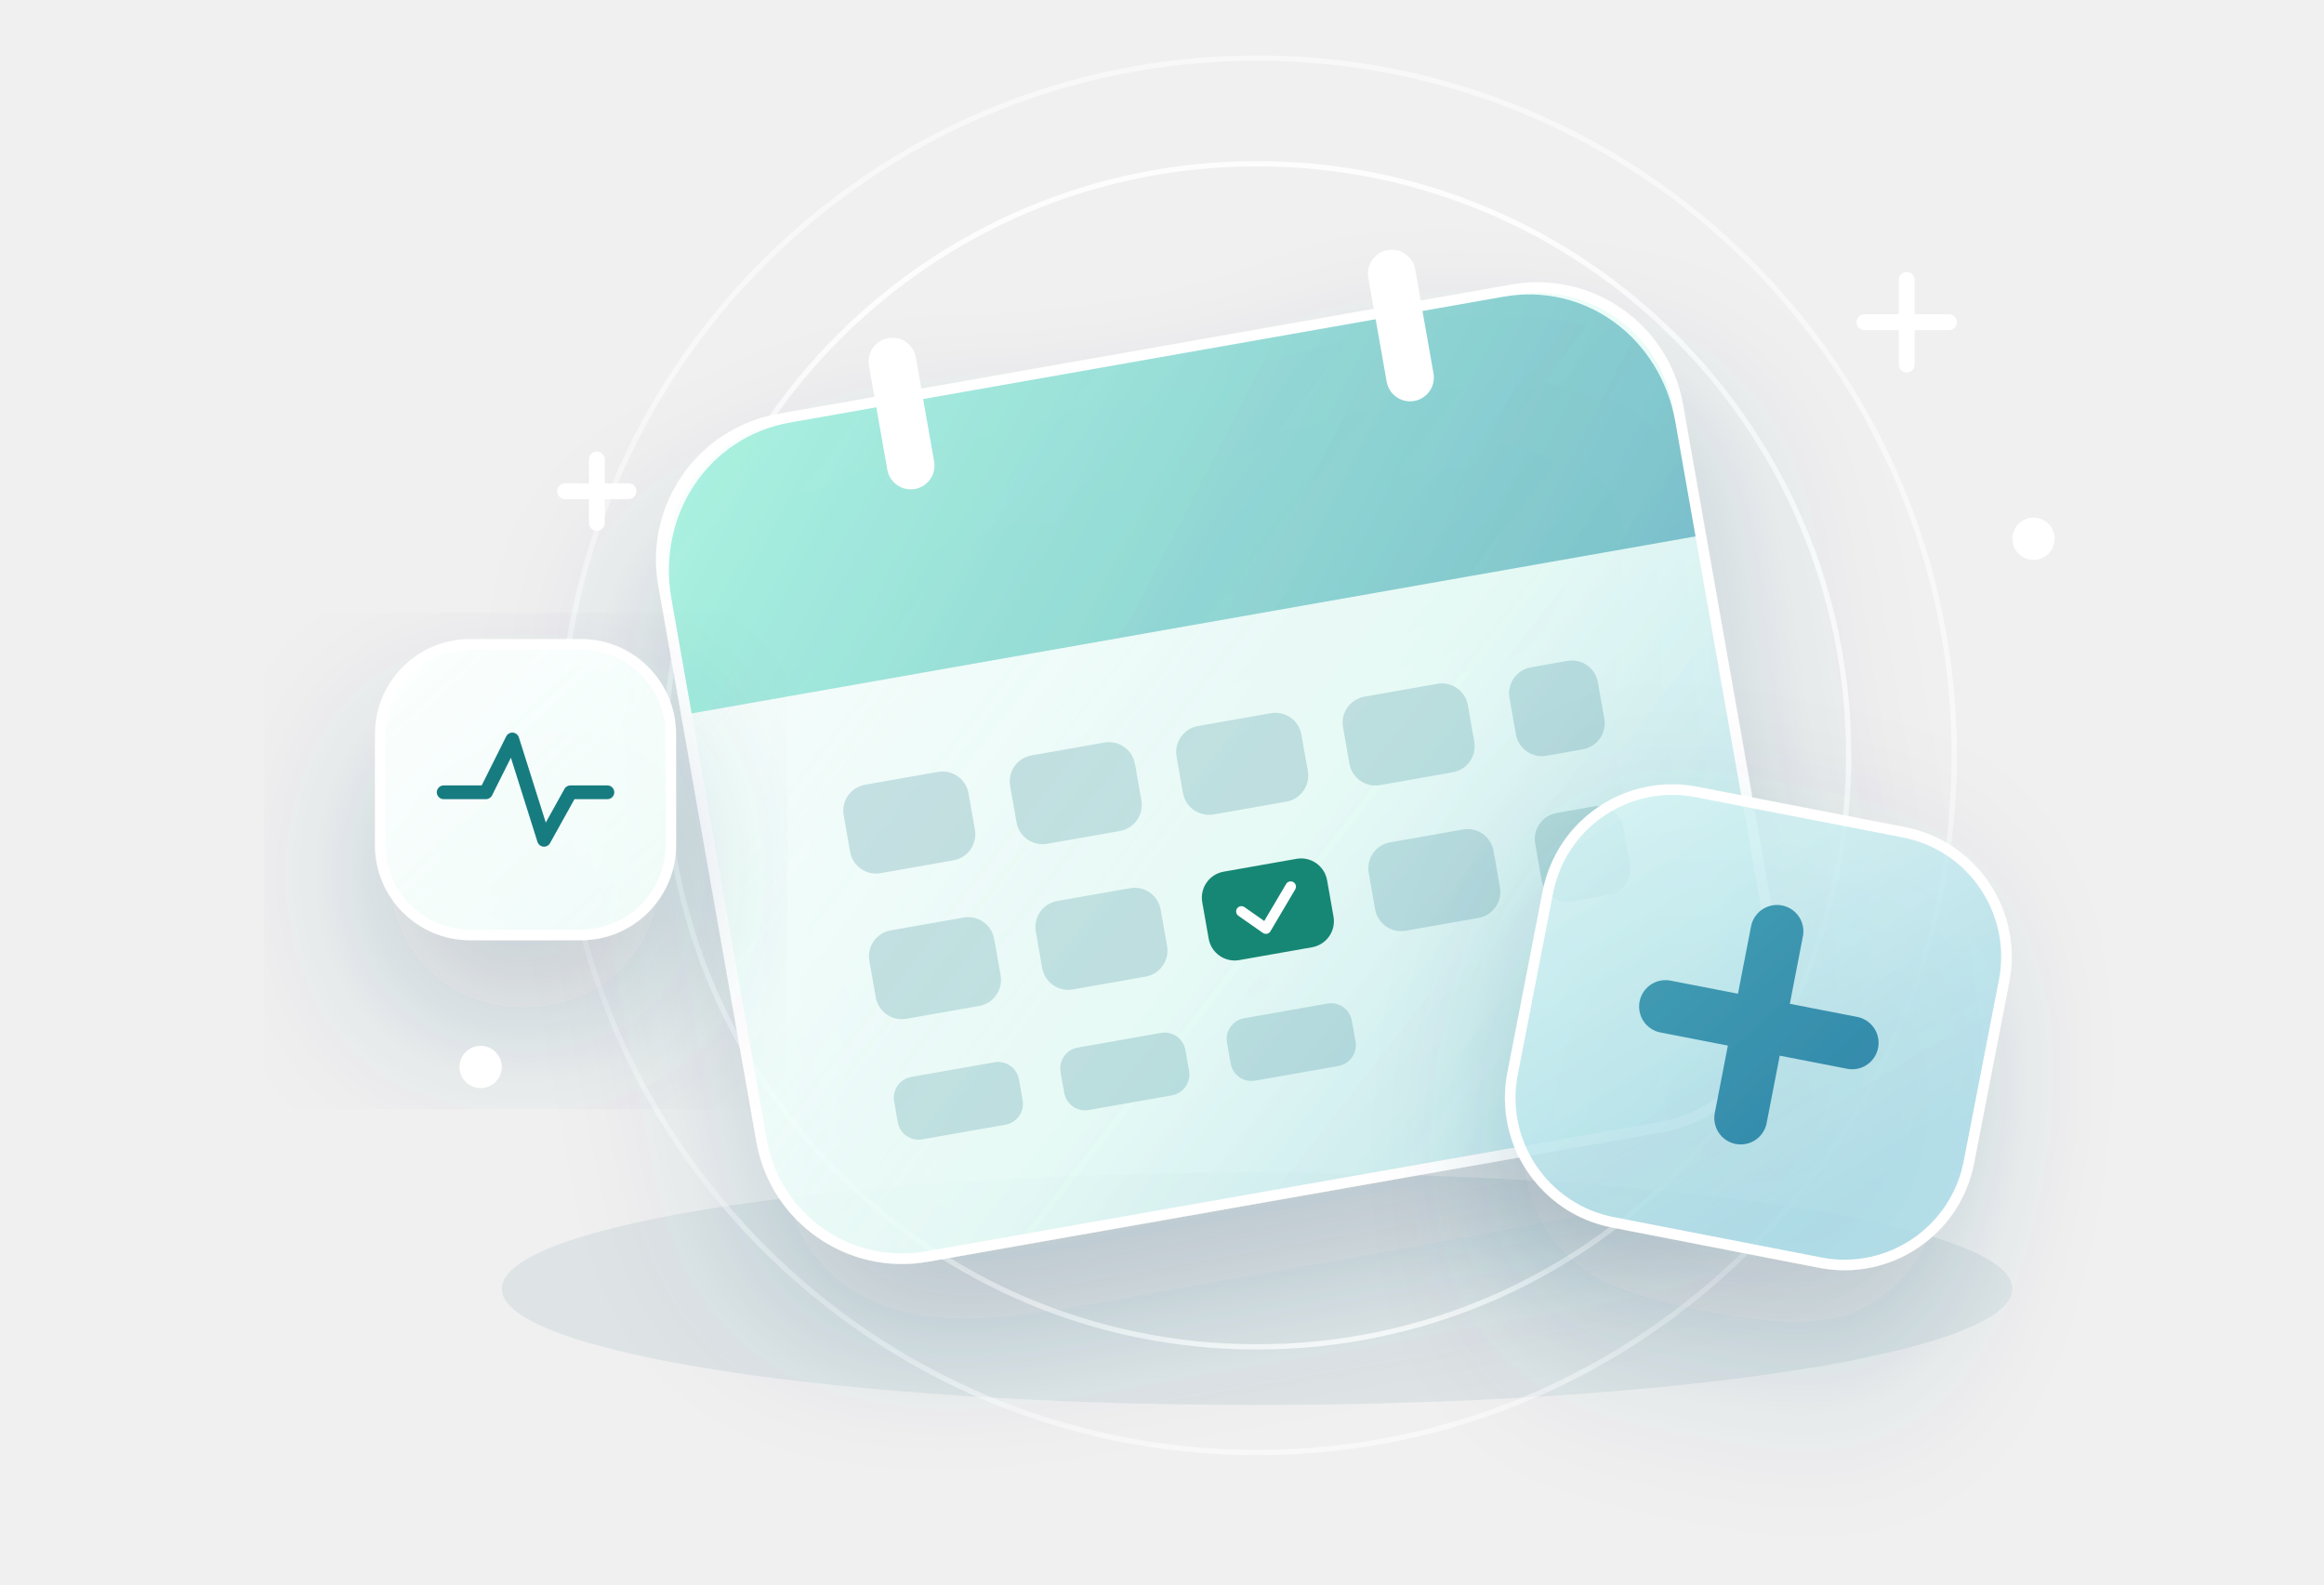
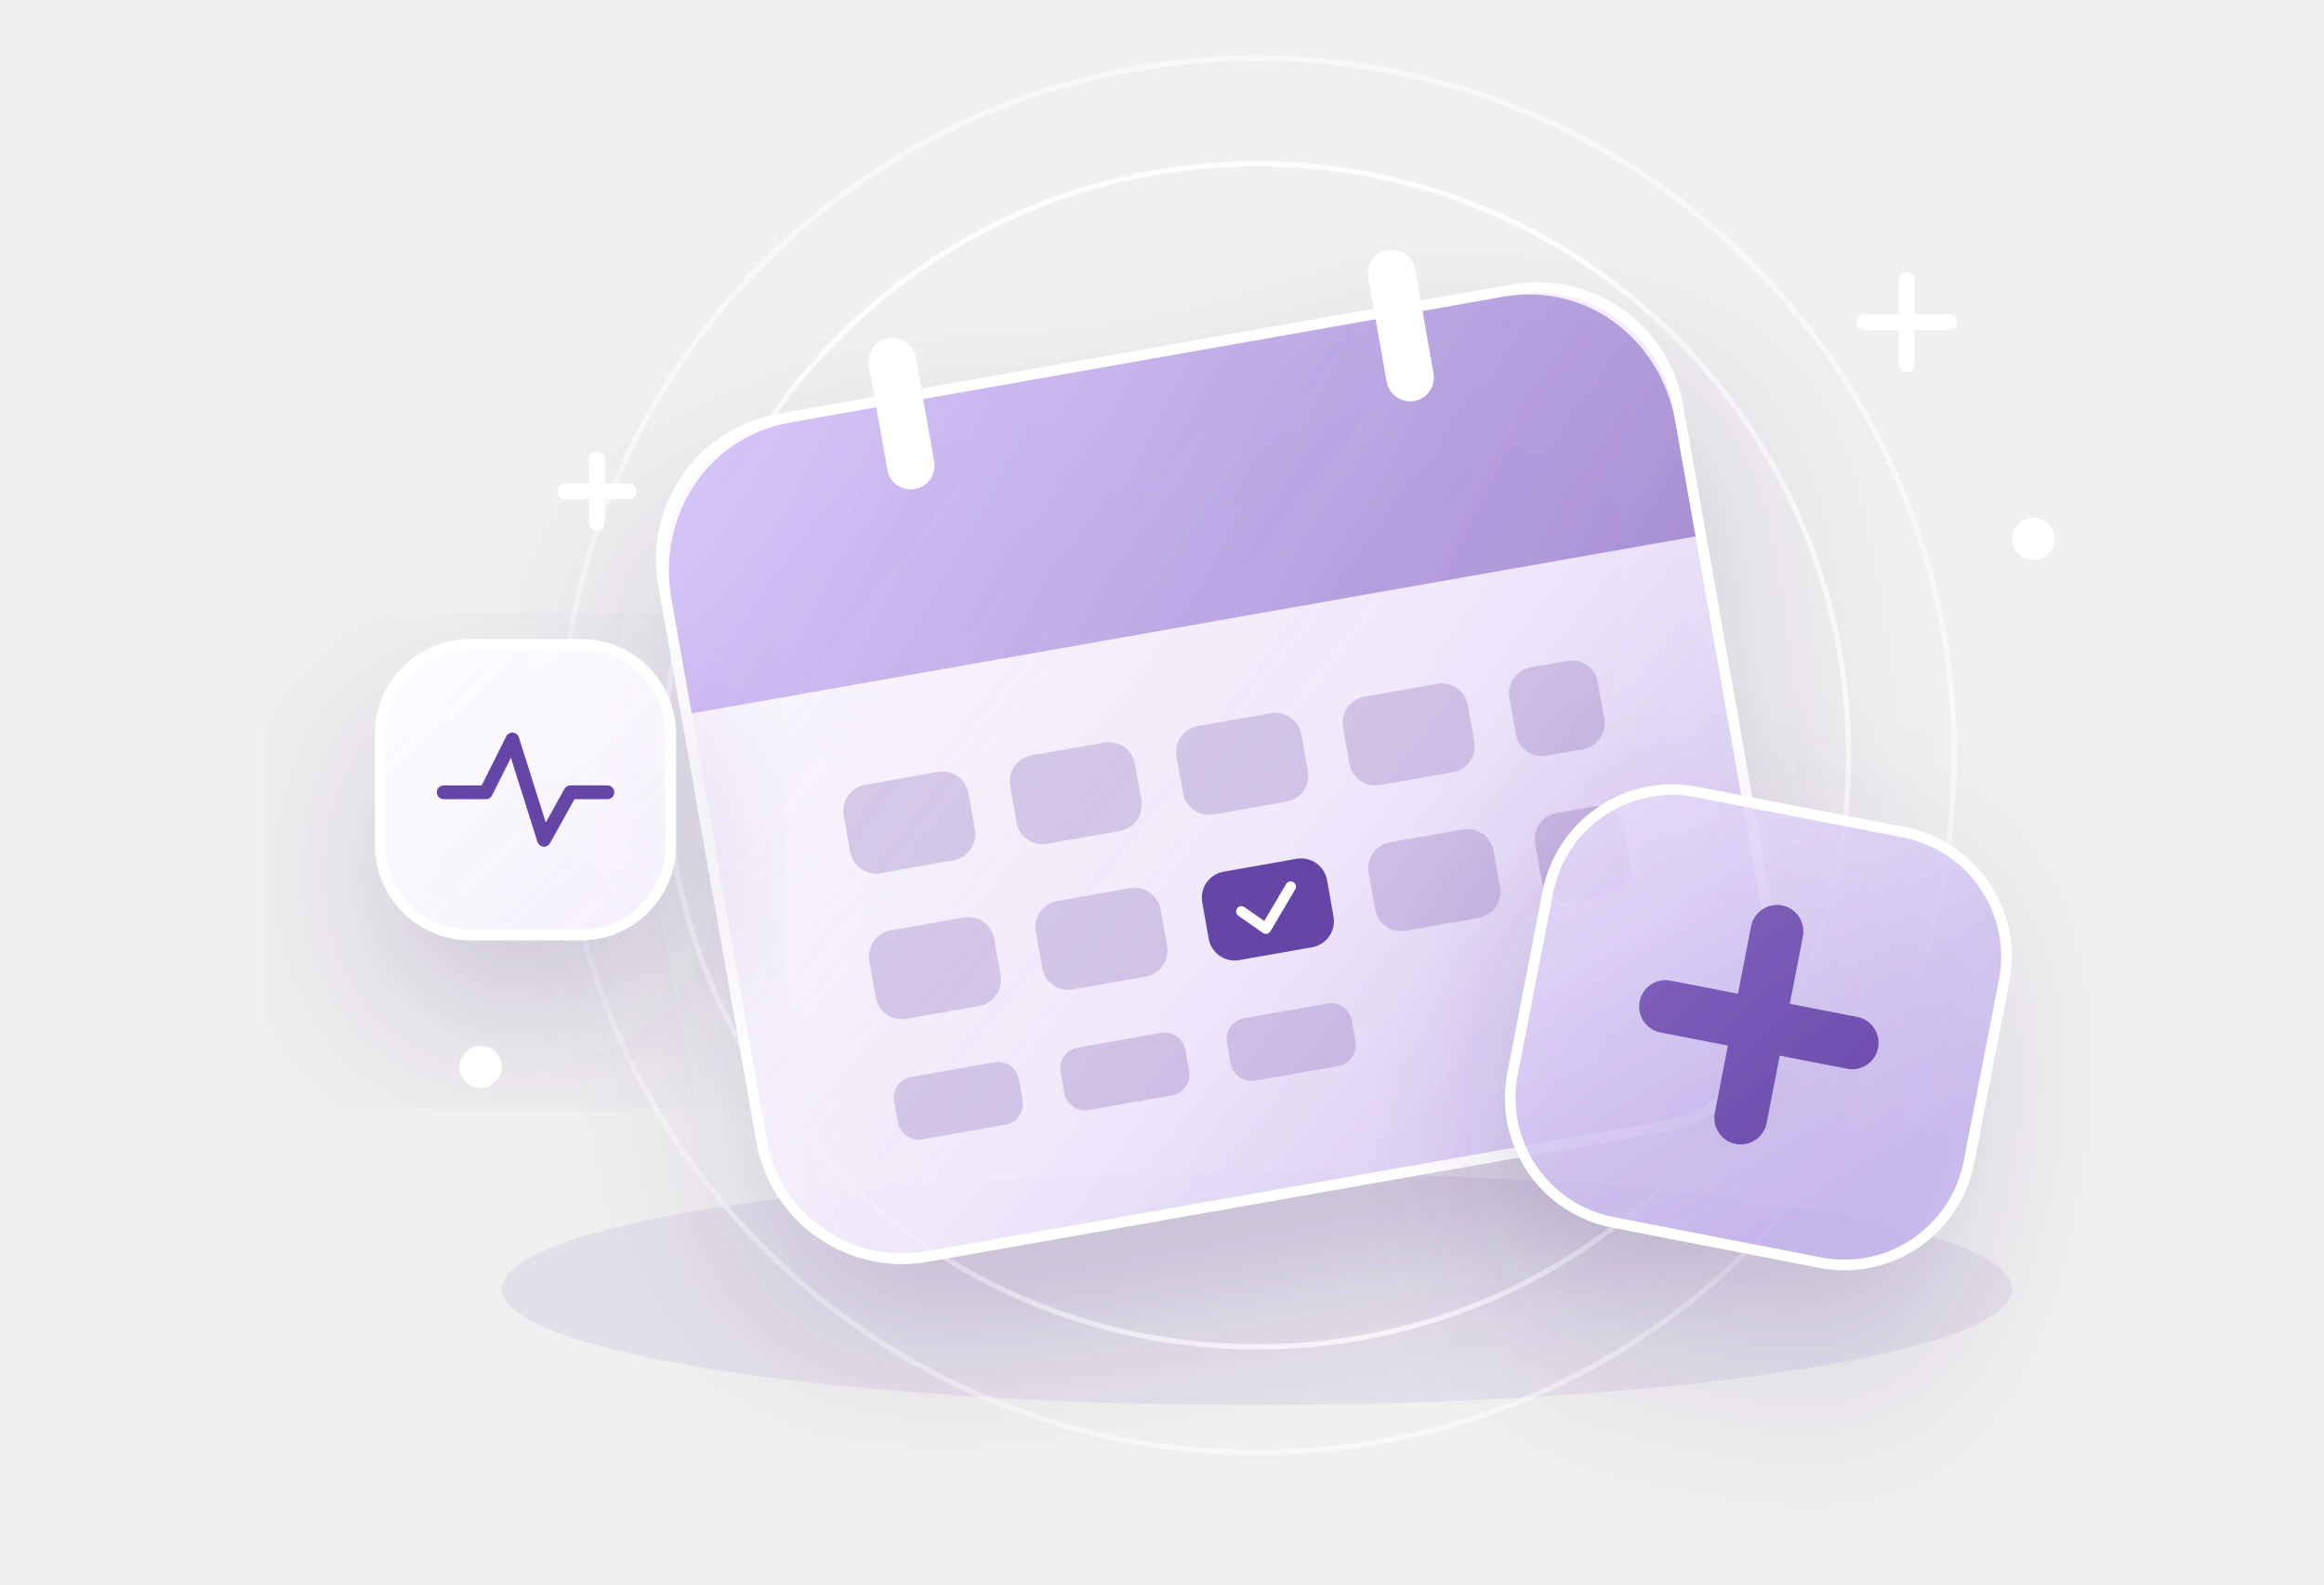
<svg xmlns="http://www.w3.org/2000/svg" viewBox="0 0 440 300" fill="none">
  <defs>
    <linearGradient id="glass" x1="128" y1="42" x2="320" y2="255" gradientUnits="userSpaceOnUse">
      <stop stop-color="#fff" />
-       <stop offset=".57" stop-color="#e9fffa" stop-opacity=".83" />
-       <stop offset="1" stop-color="#a9dce8" stop-opacity=".82" />
+       <stop offset=".57" stop-color="#f4ebff" stop-opacity=".83" />
+       <stop offset="1" stop-color="#c3b2ed" stop-opacity=".82" />
    </linearGradient>
    <linearGradient id="teal" x1="146" y1="70" x2="338" y2="216" gradientUnits="userSpaceOnUse">
-       <stop stop-color="#80e8d0" />
-       <stop offset="1" stop-color="#348cac" />
+       <stop stop-color="#c0a8f3" />
+       <stop offset="1" stop-color="#7050af" />
    </linearGradient>
    <filter id="shadow" x="-40%" y="-40%" width="180%" height="200%">
-       <feDropShadow dx="0" dy="16" stdDeviation="15" flood-color="#235a73" flood-opacity=".22" />
+       <feDropShadow dx="0" dy="16" stdDeviation="15" flood-color="#523b84" flood-opacity=".22" />
    </filter>
  </defs>
-   <ellipse cx="238" cy="244" rx="143" ry="22" fill="#3b7791" opacity=".10" />
+   <ellipse cx="238" cy="244" rx="143" ry="22" fill="#7050af" opacity=".10" />
  <circle cx="238" cy="143" r="112" stroke="white" stroke-opacity=".84" />
  <circle cx="238" cy="143" r="132" stroke="white" stroke-opacity=".52" />
  <g transform="rotate(-10 230 144)" filter="url(#shadow)">
    <rect x="133" y="66" width="195" height="161" rx="27" fill="url(#glass)" stroke="white" stroke-width="2" />
    <path d="M134 96c0-16 12-29 28-29h137c16 0 28 13 28 29v22H134z" fill="url(#teal)" opacity=".66" />
    <path d="M183 59v20m96-20v20" stroke="#fff" stroke-width="9" stroke-linecap="round" />
-     <g fill="#438f9d" opacity=".25">
+     <g fill="#7452aa" opacity=".25">
      <rect x="159" y="137" width="24" height="17" rx="5" />
      <rect x="191" y="137" width="24" height="17" rx="5" />
      <rect x="223" y="137" width="24" height="17" rx="5" />
      <rect x="255" y="137" width="24" height="17" rx="5" />
      <rect x="287" y="137" width="17" height="17" rx="5" />
      <rect x="159" y="165" width="24" height="17" rx="5" />
      <rect x="191" y="165" width="24" height="17" rx="5" />
      <rect x="255" y="165" width="24" height="17" rx="5" />
      <rect x="287" y="165" width="17" height="17" rx="5" />
      <rect x="159" y="193" width="24" height="12" rx="4" />
      <rect x="191" y="193" width="24" height="12" rx="4" />
      <rect x="223" y="193" width="24" height="12" rx="4" />
    </g>
-     <rect x="223" y="165" width="24" height="17" rx="5" fill="#188775" />
+     <rect x="223" y="165" width="24" height="17" rx="5" fill="#6544a6" />
    <path d="m230 173 4 4 6-7" stroke="#fff" stroke-width="2" stroke-linecap="round" stroke-linejoin="round" />
  </g>
  <g transform="rotate(11 333 194)" filter="url(#shadow)">
    <rect x="289" y="153" width="88" height="83" rx="24" fill="url(#glass)" stroke="#fff" stroke-width="2" />
    <path d="M333 176v36m-18-18h36" stroke="url(#teal)" stroke-width="10" stroke-linecap="round" />
  </g>
  <g filter="url(#shadow)">
    <rect x="72" y="122" width="55" height="55" rx="17" fill="url(#glass)" stroke="#fff" stroke-width="2" />
-     <path d="M84 150h8l5-10 6 19 5-9h7" stroke="#197b80" stroke-width="2.6" stroke-linecap="round" stroke-linejoin="round" />
+     <path d="M84 150h8l5-10 6 19 5-9h7" stroke="#6544a6" stroke-width="2.6" stroke-linecap="round" stroke-linejoin="round" />
  </g>
  <path d="M353 61h16m-8-8v16M107 93h12m-6-6v12" stroke="white" stroke-width="3" stroke-linecap="round" />
  <circle cx="385" cy="102" r="4" fill="white" />
  <circle cx="91" cy="202" r="4" fill="white" />
</svg>
